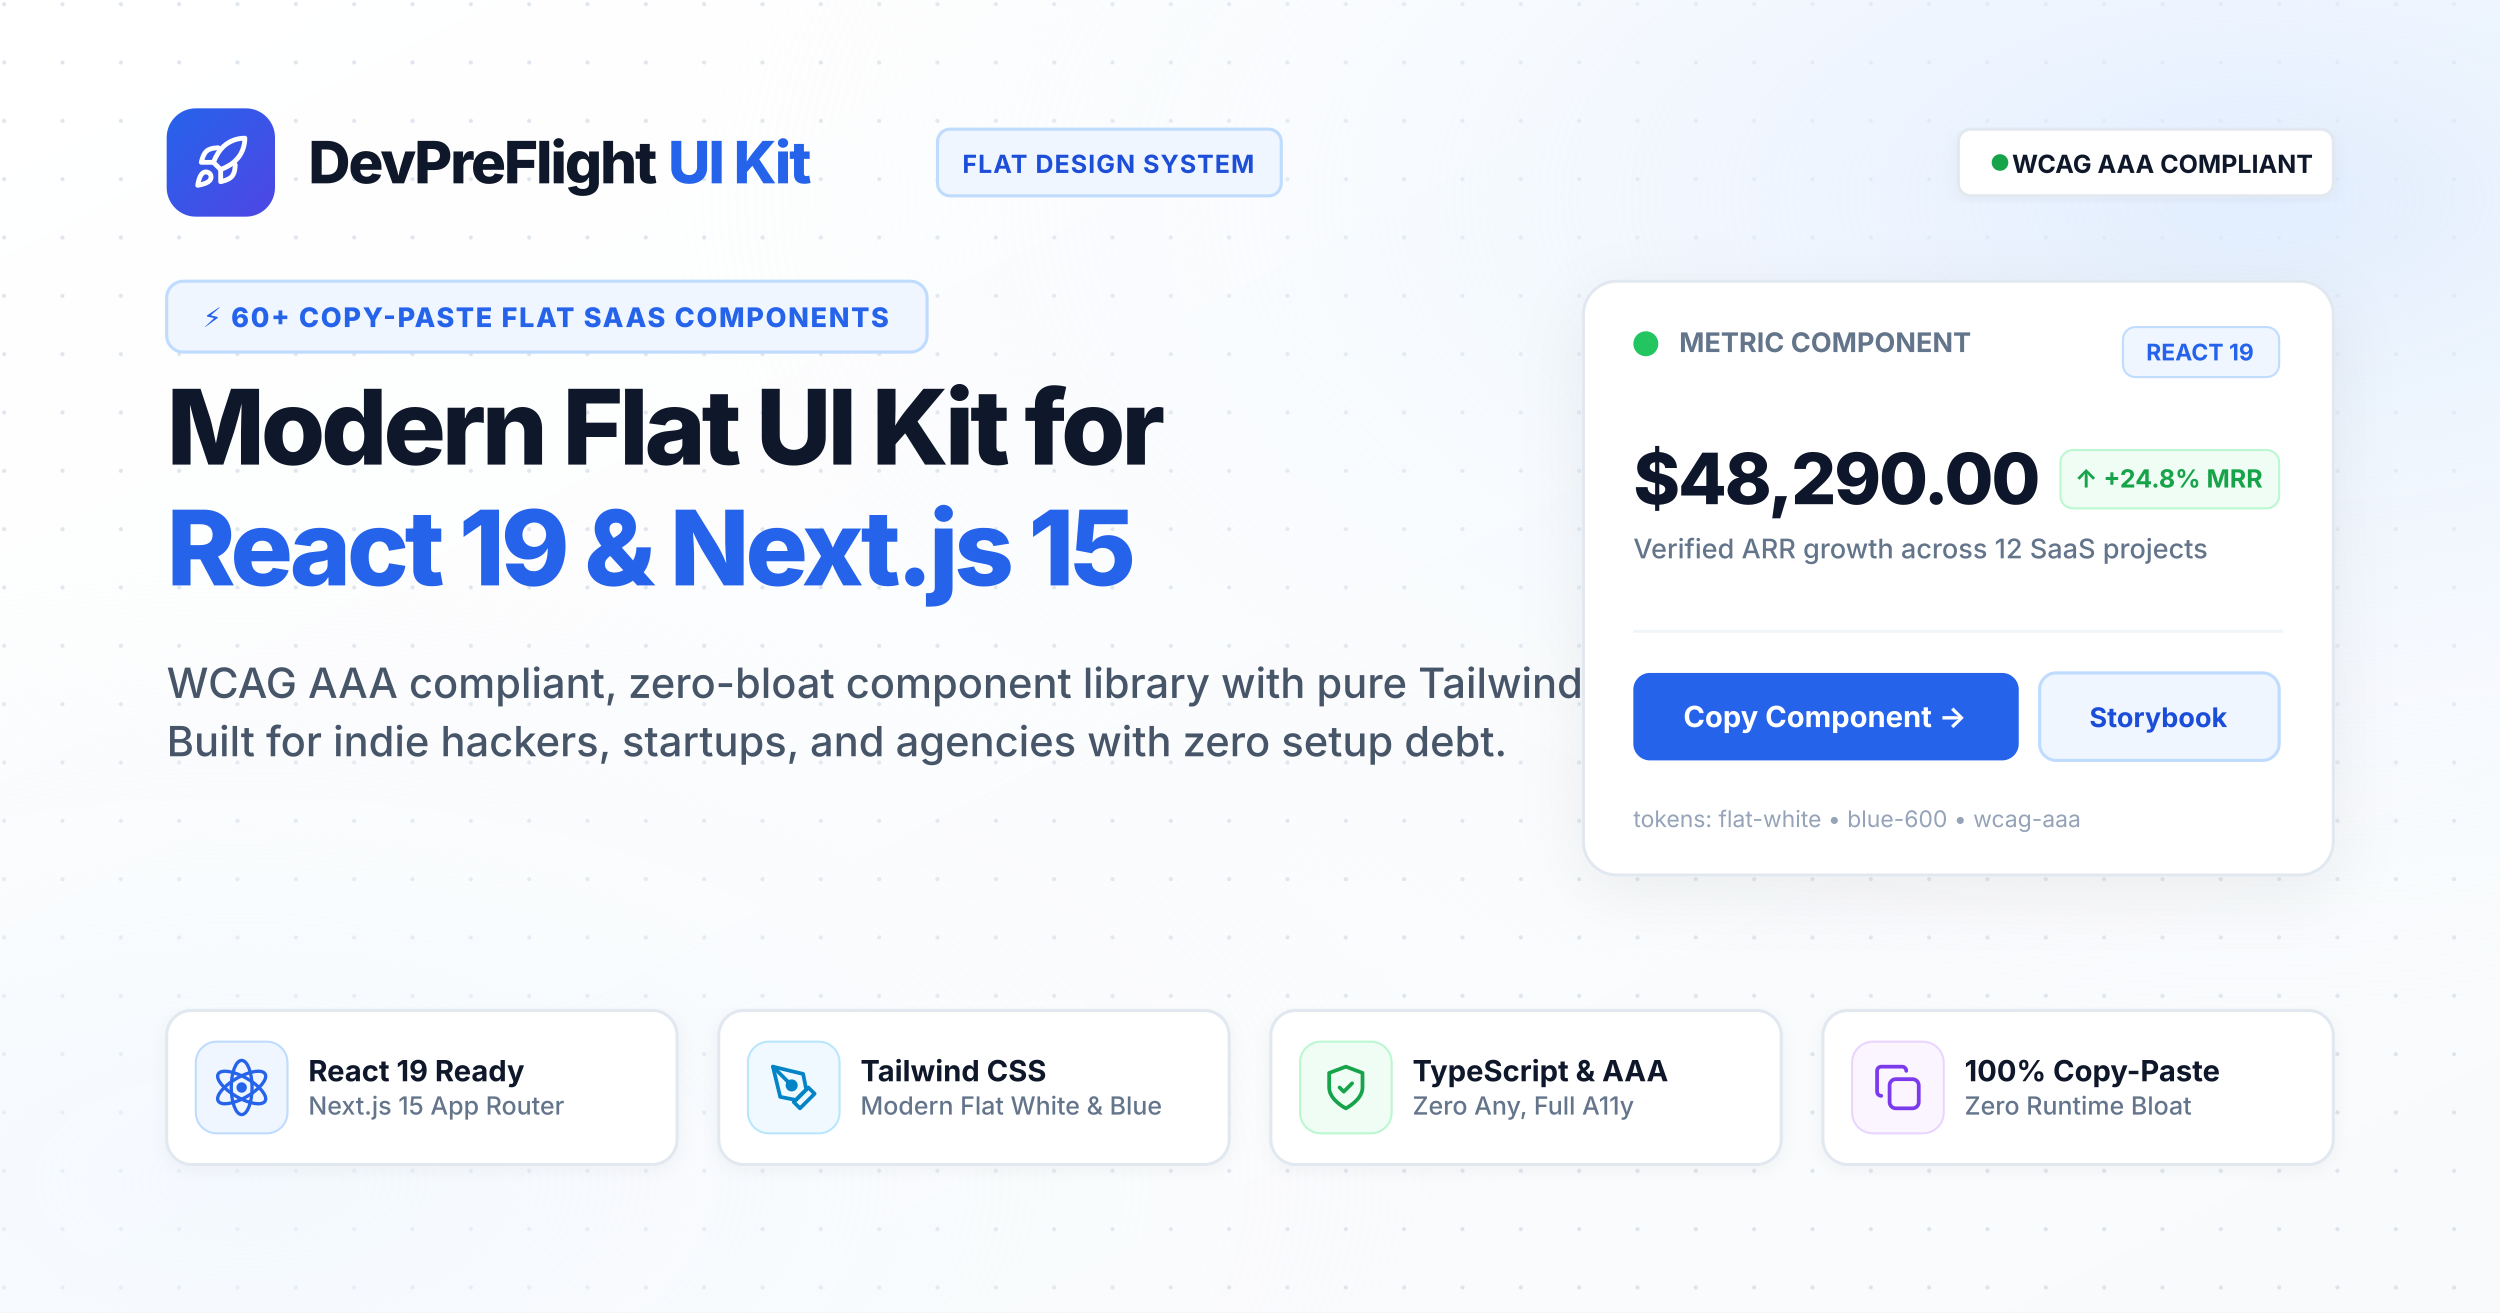
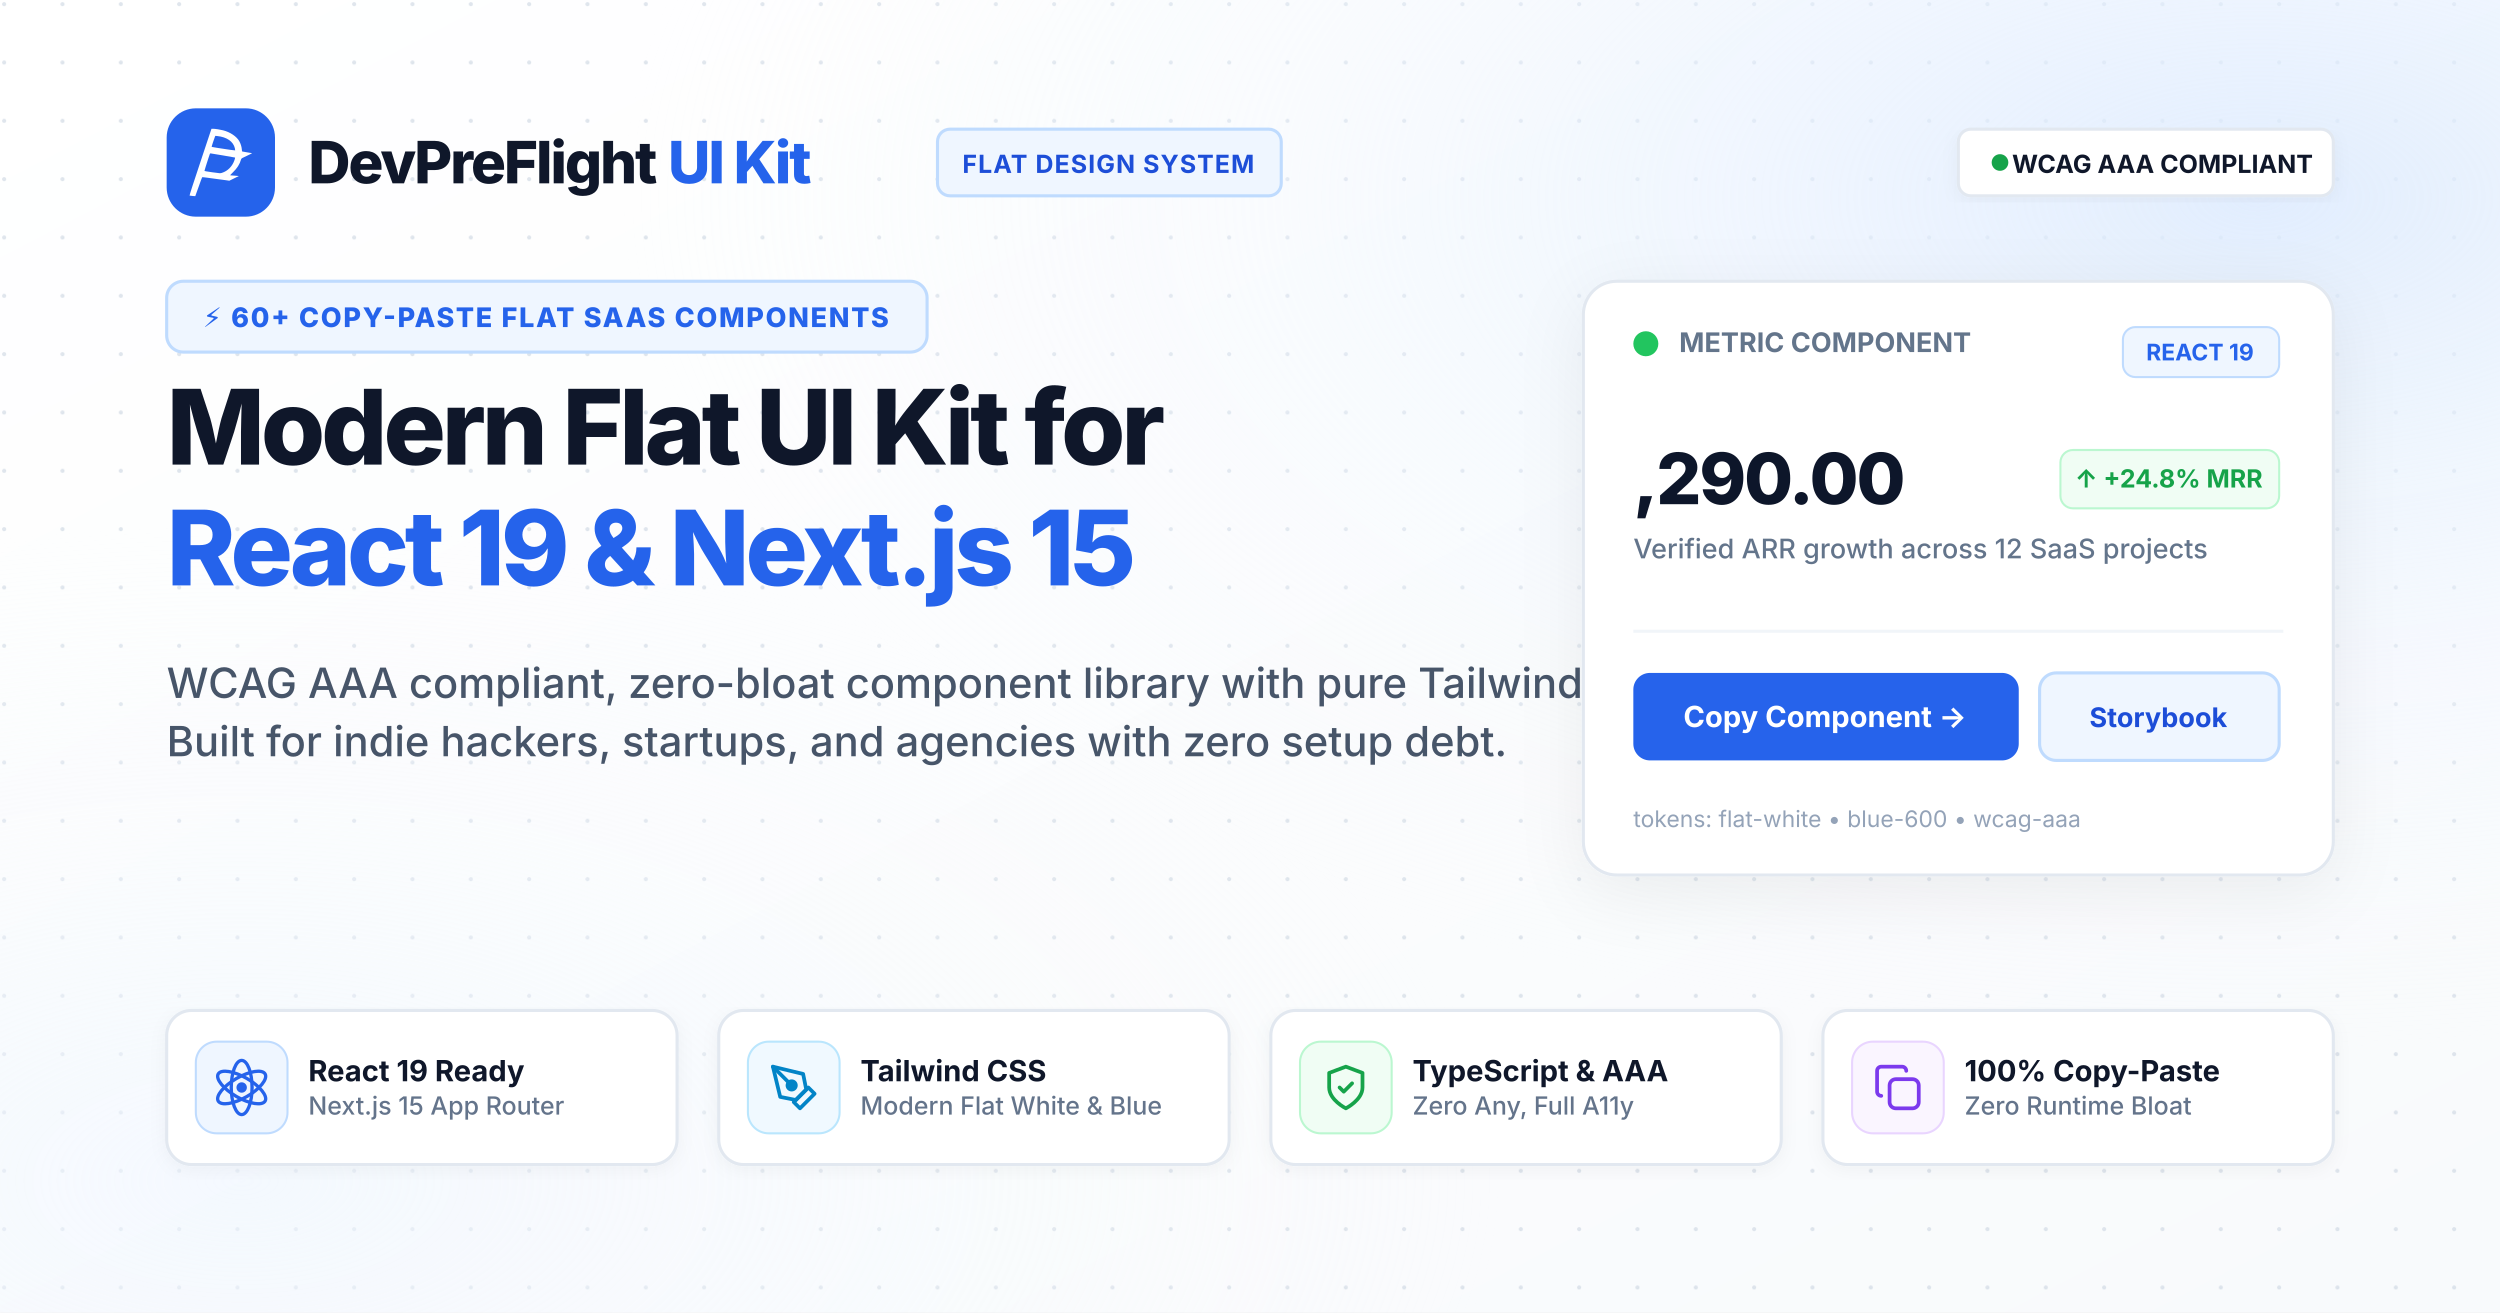
<svg xmlns="http://www.w3.org/2000/svg" viewBox="0 0 1200 630" width="1200" height="630">
  <defs>
    <linearGradient id="ogBg" x1="0%" y1="0%" x2="100%" y2="100%">
      <stop offset="0%" stop-color="#ffffff" />
      <stop offset="100%" stop-color="#f8fafc" />
-     </linearGradient>
-     <linearGradient id="brandGradOG" x1="0%" y1="0%" x2="100%" y2="100%">
-       <stop offset="0%" stop-color="#2563eb" />
-       <stop offset="100%" stop-color="#4f46e5" />
    </linearGradient>
    <radialGradient id="glowTopRight" cx="90%" cy="15%" r="65%">
      <stop offset="0%" stop-color="#dbeafe" stop-opacity="0.8" />
      <stop offset="60%" stop-color="#eff6ff" stop-opacity="0.3" />
      <stop offset="100%" stop-color="#f8fafc" stop-opacity="0" />
    </radialGradient>
    <radialGradient id="glowBottomLeft" cx="10%" cy="90%" r="50%">
      <stop offset="0%" stop-color="#eff6ff" stop-opacity="0.6" />
      <stop offset="100%" stop-color="#f8fafc" stop-opacity="0" />
    </radialGradient>
    <pattern id="dotGrid" x="0" y="0" width="28" height="28" patternUnits="userSpaceOnUse">
      <circle cx="2" cy="2" r="1" fill="#cbd5e1" fill-opacity="0.6" />
    </pattern>
    <filter id="cardShadow" x="-10%" y="-10%" width="120%" height="125%">
      <feDropShadow dx="0" dy="8" stdDeviation="16" flood-color="#0f172a" flood-opacity="0.06" />
    </filter>
    <filter id="miniShadow" x="-5%" y="-5%" width="110%" height="115%">
      <feDropShadow dx="0" dy="2" stdDeviation="4" flood-color="#0f172a" flood-opacity="0.04" />
    </filter>
  </defs>
  <rect width="1200" height="630" fill="url(#ogBg)" />
  <rect width="1200" height="630" fill="url(#dotGrid)" />
  <rect width="1200" height="630" fill="url(#glowTopRight)" />
  <rect width="1200" height="630" fill="url(#glowBottomLeft)" />
  <g transform="translate(80, 52)">
-     <rect width="52" height="52" rx="14" fill="url(#brandGradOG)" />
-     <g transform="translate(12, 12) scale(1.16)" stroke="#ffffff" stroke-width="2" stroke-linecap="round" stroke-linejoin="round" fill="none">
-       <path d="M4.5 16.5c-1.5 1.26-2 5-2 5s3.74-.5 5-2c.71-.84.7-2.13-.09-2.91a2.18 2.18 0 0 0-2.91-.09z" />
-       <path d="M12 15l-3-3a22 22 0 0 1 2-3.95A12.88 12.88 0 0 1 22 2c0 2.72-.78 7.5-6 11a22.35 22.35 0 0 1-4 2z" />
-       <path d="M9 12H4s.55-3.03 2-4.5c1.62-1.63 5-1.5 5-1.5" />
-       <path d="M12 15v5s3.03-.55 4.5-2c1.63-1.62 1.5-5 1.5-5" />
+     <rect width="52" height="52" rx="14" fill="#2563eb" />
+     <g transform="translate(-0.62, 1.18) scale(0.137)">
+       <path d="M 131.238 153.750 C 94.851 262.869, 84.043 296.293, 84.874 297.130 C 85.218 297.476, 89.838 298.062, 95.141 298.432 L 104.781 299.105 106.799 293.302 C 107.908 290.111, 111.592 279.850, 114.985 270.500 C 118.378 261.150, 122.732 249, 124.660 243.500 C 126.588 238, 128.495 233.156, 128.897 232.736 C 129.298 232.316, 137.249 233.081, 146.564 234.435 C 155.879 235.790, 172.725 238.066, 184 239.493 C 195.275 240.921, 208.907 242.747, 214.293 243.552 L 224.085 245.015 240.793 236.769 L 257.500 228.523 243.500 227.343 C 235.800 226.694, 228.646 226.127, 227.601 226.082 C 226.266 226.024, 228.858 223.010, 236.344 215.916 C 251.163 201.873, 260.741 186.816, 265.061 170.773 C 266.217 166.479, 265.225 167.053, 297.500 152.024 C 301.350 150.231, 304.050 148.605, 303.500 148.411 C 302.950 148.217, 295.144 146.919, 286.152 145.528 C 277.161 144.136, 269.464 142.787, 269.047 142.529 C 268.631 142.272, 268.041 138.560, 267.736 134.281 C 267.136 125.847, 263.641 114.779, 258.960 106.493 C 249.585 89.898, 226.953 74.678, 202.385 68.446 C 191.203 65.609, 174.187 63, 166.872 63 L 161.500 63 131.238 153.750 M 173.563 91.134 C 170.411 98.514, 161.581 125.915, 162.167 126.500 C 162.510 126.844, 173.076 128.643, 185.646 130.498 C 198.216 132.353, 216.482 135.105, 226.238 136.614 C 235.994 138.123, 244.225 139.109, 244.529 138.805 C 244.833 138.501, 244.377 135.156, 243.516 131.372 C 238.151 107.782, 215.254 91.873, 181.751 88.456 L 175.001 87.767 173.563 91.134 M 151.034 165.147 C 148.180 174.141, 143.855 187.660, 141.422 195.188 C 138.990 202.716, 137 209.494, 137 210.250 C 137 211.289, 143.720 212.560, 164.588 215.467 C 192.131 219.304, 192.184 219.307, 197.838 217.550 C 218.541 211.113, 234.751 194.667, 242.204 172.536 C 243.691 168.120, 244.591 164.208, 244.204 163.843 C 243.817 163.477, 225.050 160.173, 202.500 156.500 C 179.950 152.827, 160.313 149.591, 158.862 149.308 C 156.253 148.801, 156.166 148.977, 151.034 165.147" fill="#ffffff" fill-rule="evenodd" />
    </g>
    <text x="68" y="36" font-family="-apple-system, BlinkMacSystemFont, 'Plus Jakarta Sans', 'Inter', sans-serif" font-weight="800" font-size="28" fill="#0f172a" letter-spacing="-1px">
      DevPreFlight <tspan fill="#2563eb">UI Kit</tspan>
    </text>
    <g transform="translate(370, 10)">
      <rect width="165" height="32" rx="6" fill="#eff6ff" stroke="#bfdbfe" stroke-width="1.5" />
      <text x="82" y="21" font-family="-apple-system, BlinkMacSystemFont, 'Plus Jakarta Sans', 'Inter', sans-serif" font-weight="700" font-size="12" fill="#1d4ed8" text-anchor="middle" letter-spacing="0.5px">FLAT DESIGN SYSTEM</text>
    </g>
    <g transform="translate(860, 10)">
      <rect width="180" height="32" rx="6" fill="#ffffff" stroke="#e2e8f0" stroke-width="1.5" filter="url(#miniShadow)" />
      <circle cx="20" cy="16" r="4" fill="#16a34a" />
      <text x="98" y="21" font-family="-apple-system, BlinkMacSystemFont, 'Plus Jakarta Sans', 'Inter', sans-serif" font-weight="700" font-size="12" fill="#0f172a" text-anchor="middle">WCAG AAA COMPLIANT</text>
    </g>
  </g>
  <g transform="translate(80, 135)">
    <rect width="365" height="34" rx="8" fill="#eff6ff" stroke="#bfdbfe" stroke-width="1.5" />
    <text x="182" y="22" font-family="-apple-system, BlinkMacSystemFont, 'Plus Jakarta Sans', 'Inter', sans-serif" font-weight="800" font-size="13" fill="#2563eb" text-anchor="middle" letter-spacing="0.8px">
      ⚡ 60+ COPY-PASTE FLAT SAAS COMPONENTS
    </text>
    <text x="0" y="88" font-family="-apple-system, BlinkMacSystemFont, 'Plus Jakarta Sans', 'Inter', sans-serif" font-weight="800" font-size="50" fill="#0f172a" letter-spacing="-2px">
      Modern Flat UI Kit for
    </text>
    <text x="0" y="146" font-family="-apple-system, BlinkMacSystemFont, 'Plus Jakarta Sans', 'Inter', sans-serif" font-weight="800" font-size="50" fill="#2563eb" letter-spacing="-2px">
      React 19 &amp; Next.js 15
    </text>
    <text x="0" y="200" font-family="-apple-system, BlinkMacSystemFont, 'Plus Jakarta Sans', 'Inter', sans-serif" font-weight="500" font-size="20" fill="#475569">
      WCAG AAA compliant, zero-bloat component library with pure Tailwind CSS.
    </text>
    <text x="0" y="228" font-family="-apple-system, BlinkMacSystemFont, 'Plus Jakarta Sans', 'Inter', sans-serif" font-weight="500" font-size="20" fill="#475569">
      Built for indie hackers, startups, and agencies with zero setup debt.
    </text>
  </g>
  <g transform="translate(760, 135)" filter="url(#cardShadow)">
    <rect width="360" height="285" rx="16" fill="#ffffff" stroke="#e2e8f0" stroke-width="1.5" />
    <g transform="translate(24, 24)">
      <circle cx="6" cy="6" r="6" fill="#22c55e" />
      <text x="22" y="10" font-family="-apple-system, BlinkMacSystemFont, 'Plus Jakarta Sans', 'Inter', sans-serif" font-weight="700" font-size="13" fill="#64748b">METRIC COMPONENT</text>
      <rect x="235" y="-2" width="75" height="24" rx="6" fill="#eff6ff" stroke="#bfdbfe" stroke-width="1" />
      <text x="272" y="14" font-family="-apple-system, BlinkMacSystemFont, 'Plus Jakarta Sans', 'Inter', sans-serif" font-weight="700" font-size="11" fill="#2563eb" text-anchor="middle">REACT 19</text>
    </g>
    <g transform="translate(24, 75)">
-       <text x="0" y="32" font-family="-apple-system, BlinkMacSystemFont, 'Plus Jakarta Sans', 'Inter', sans-serif" font-weight="800" font-size="34" fill="#0f172a" letter-spacing="-1px">$48,290.00</text>
+       <text x="0" y="32" font-family="-apple-system, BlinkMacSystemFont, 'Plus Jakarta Sans', 'Inter', sans-serif" font-weight="800" font-size="34" fill="#0f172a" letter-spacing="-1px">,290.00</text>
      <rect x="205" y="6" width="105" height="28" rx="6" fill="#f0fdf4" stroke="#bbf7d0" stroke-width="1" />
      <text x="257" y="24" font-family="-apple-system, BlinkMacSystemFont, 'Plus Jakarta Sans', 'Inter', sans-serif" font-weight="700" font-size="12" fill="#16a34a" text-anchor="middle">↑ +24.8% MRR</text>
      <text x="0" y="58" font-family="-apple-system, BlinkMacSystemFont, 'Plus Jakarta Sans', 'Inter', sans-serif" font-weight="500" font-size="13" fill="#64748b">Verified ARR growth across 12 SaaS projects</text>
    </g>
    <line x1="24" y1="168" x2="336" y2="168" stroke="#f1f5f9" stroke-width="1.5" />
    <g transform="translate(24, 188)">
      <rect width="185" height="42" rx="8" fill="#2563eb" />
      <text x="92" y="26" font-family="-apple-system, BlinkMacSystemFont, 'Plus Jakarta Sans', 'Inter', sans-serif" font-weight="700" font-size="14" fill="#ffffff" text-anchor="middle">Copy Component →</text>
      <g transform="translate(195, 0)">
        <rect width="115" height="42" rx="8" fill="#eff6ff" stroke="#bfdbfe" stroke-width="1.5" />
        <text x="57" y="26" font-family="-apple-system, BlinkMacSystemFont, 'Plus Jakarta Sans', 'Inter', sans-serif" font-weight="700" font-size="13" fill="#1d4ed8" text-anchor="middle">Storybook</text>
      </g>
    </g>
    <g transform="translate(24, 248)">
      <text x="0" y="14" font-family="-apple-system, BlinkMacSystemFont, 'JetBrains Mono', monospace" font-size="11" fill="#94a3b8">tokens: flat-white • blue-600 • wcag-aaa</text>
    </g>
  </g>
  <g transform="translate(80, 485)">
    <g transform="translate(0, 0)">
      <rect width="245" height="74" rx="12" fill="#ffffff" stroke="#e2e8f0" stroke-width="1.5" filter="url(#miniShadow)" />
      <rect x="14" y="15" width="44" height="44" rx="10" fill="#eff6ff" stroke="#bfdbfe" stroke-width="1" />
      <g transform="translate(14, 15)">
        <ellipse cx="22" cy="22" rx="13" ry="5" fill="none" stroke="#2563eb" stroke-width="1.6" transform="rotate(30 22 22)" />
        <ellipse cx="22" cy="22" rx="13" ry="5" fill="none" stroke="#2563eb" stroke-width="1.6" transform="rotate(90 22 22)" />
        <ellipse cx="22" cy="22" rx="13" ry="5" fill="none" stroke="#2563eb" stroke-width="1.6" transform="rotate(150 22 22)" />
        <circle cx="22" cy="22" r="2.5" fill="#2563eb" />
      </g>
      <text x="68" y="34" font-family="-apple-system, BlinkMacSystemFont, 'Plus Jakarta Sans', 'Inter', sans-serif" font-weight="700" font-size="14" fill="#0f172a">React 19 Ready</text>
      <text x="68" y="50" font-family="-apple-system, BlinkMacSystemFont, 'Plus Jakarta Sans', 'Inter', sans-serif" font-weight="500" font-size="12" fill="#64748b">Next.js 15 App Router</text>
    </g>
    <g transform="translate(265, 0)">
      <rect width="245" height="74" rx="12" fill="#ffffff" stroke="#e2e8f0" stroke-width="1.5" filter="url(#miniShadow)" />
      <rect x="14" y="15" width="44" height="44" rx="10" fill="#f0f9ff" stroke="#bae6fd" stroke-width="1" />
      <g transform="translate(24, 25)" stroke="#0284c7" stroke-width="1.8" stroke-linecap="round" stroke-linejoin="round" fill="none">
        <path d="M12 19l7-7 3 3-7 7-3-3z" />
        <path d="M18 13l-1.5-7.5L2 2l3.5 14.5L13 18l5-5z" />
        <path d="M2 2l7.586 7.586" />
        <circle cx="11" cy="11" r="2" fill="#0284c7" />
      </g>
      <text x="68" y="34" font-family="-apple-system, BlinkMacSystemFont, 'Plus Jakarta Sans', 'Inter', sans-serif" font-weight="700" font-size="14" fill="#0f172a">Tailwind CSS</text>
      <text x="68" y="50" font-family="-apple-system, BlinkMacSystemFont, 'Plus Jakarta Sans', 'Inter', sans-serif" font-weight="500" font-size="12" fill="#64748b">Modern Flat White &amp; Blue</text>
    </g>
    <g transform="translate(530, 0)">
      <rect width="245" height="74" rx="12" fill="#ffffff" stroke="#e2e8f0" stroke-width="1.5" filter="url(#miniShadow)" />
      <rect x="14" y="15" width="44" height="44" rx="10" fill="#f0fdf4" stroke="#bbf7d0" stroke-width="1" />
      <g transform="translate(24, 25)" stroke="#16a34a" stroke-width="1.8" stroke-linecap="round" stroke-linejoin="round" fill="none">
        <path d="M12 22s8-4 8-10V5l-8-3-8 3v7c0 6 8 10 8 10z" />
        <path d="M9 12l2 2 4-4" />
      </g>
      <text x="68" y="34" font-family="-apple-system, BlinkMacSystemFont, 'Plus Jakarta Sans', 'Inter', sans-serif" font-weight="700" font-size="14" fill="#0f172a">TypeScript &amp; AAA</text>
      <text x="68" y="50" font-family="-apple-system, BlinkMacSystemFont, 'Plus Jakarta Sans', 'Inter', sans-serif" font-weight="500" font-size="12" fill="#64748b">Zero Any, Full A11y</text>
    </g>
    <g transform="translate(795, 0)">
      <rect width="245" height="74" rx="12" fill="#ffffff" stroke="#e2e8f0" stroke-width="1.5" filter="url(#miniShadow)" />
      <rect x="14" y="15" width="44" height="44" rx="10" fill="#faf5ff" stroke="#e9d5ff" stroke-width="1" />
      <g transform="translate(24, 25)" stroke="#7c3aed" stroke-width="1.8" stroke-linecap="round" stroke-linejoin="round" fill="none">
        <rect x="8" y="8" width="14" height="14" rx="3" />
        <path d="M4 16c-1.1 0-2-.9-2-2V4c0-1.1.9-2 2-2h10c1.1 0 2 .9 2 2" />
      </g>
      <text x="68" y="34" font-family="-apple-system, BlinkMacSystemFont, 'Plus Jakarta Sans', 'Inter', sans-serif" font-weight="700" font-size="14" fill="#0f172a">100% Copy-Paste</text>
      <text x="68" y="50" font-family="-apple-system, BlinkMacSystemFont, 'Plus Jakarta Sans', 'Inter', sans-serif" font-weight="500" font-size="12" fill="#64748b">Zero Runtime Bloat</text>
    </g>
  </g>
</svg>
